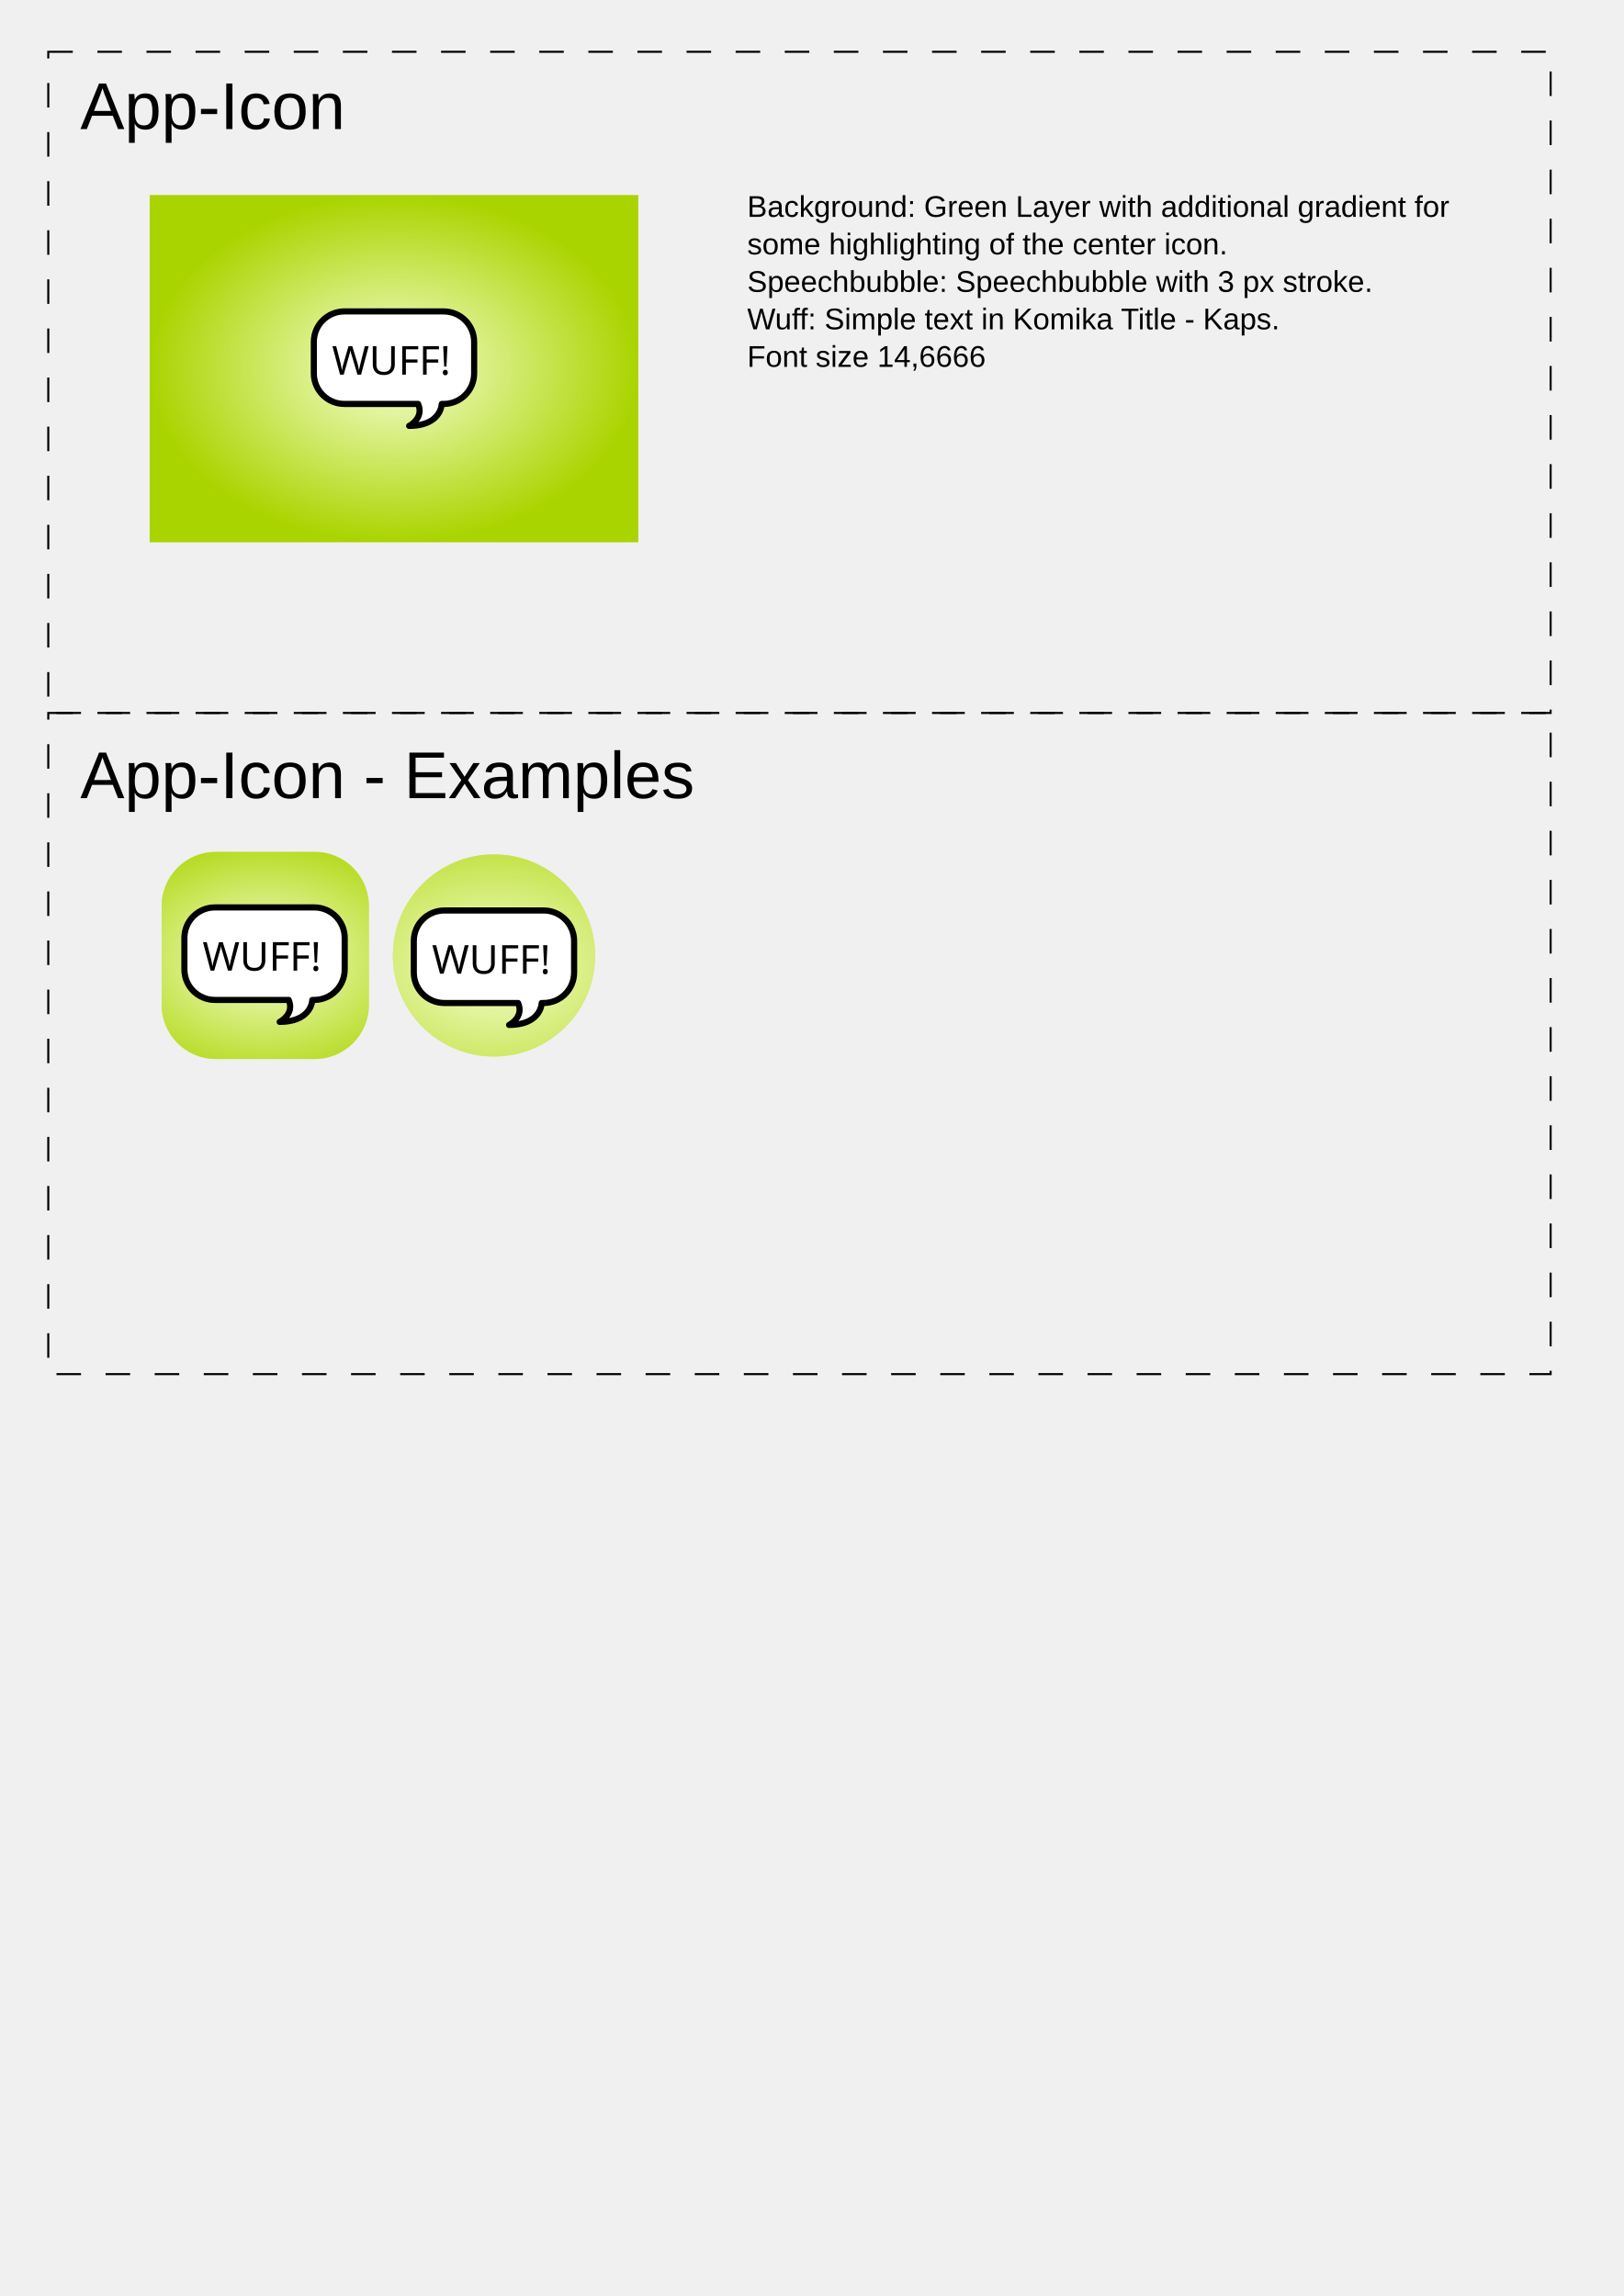
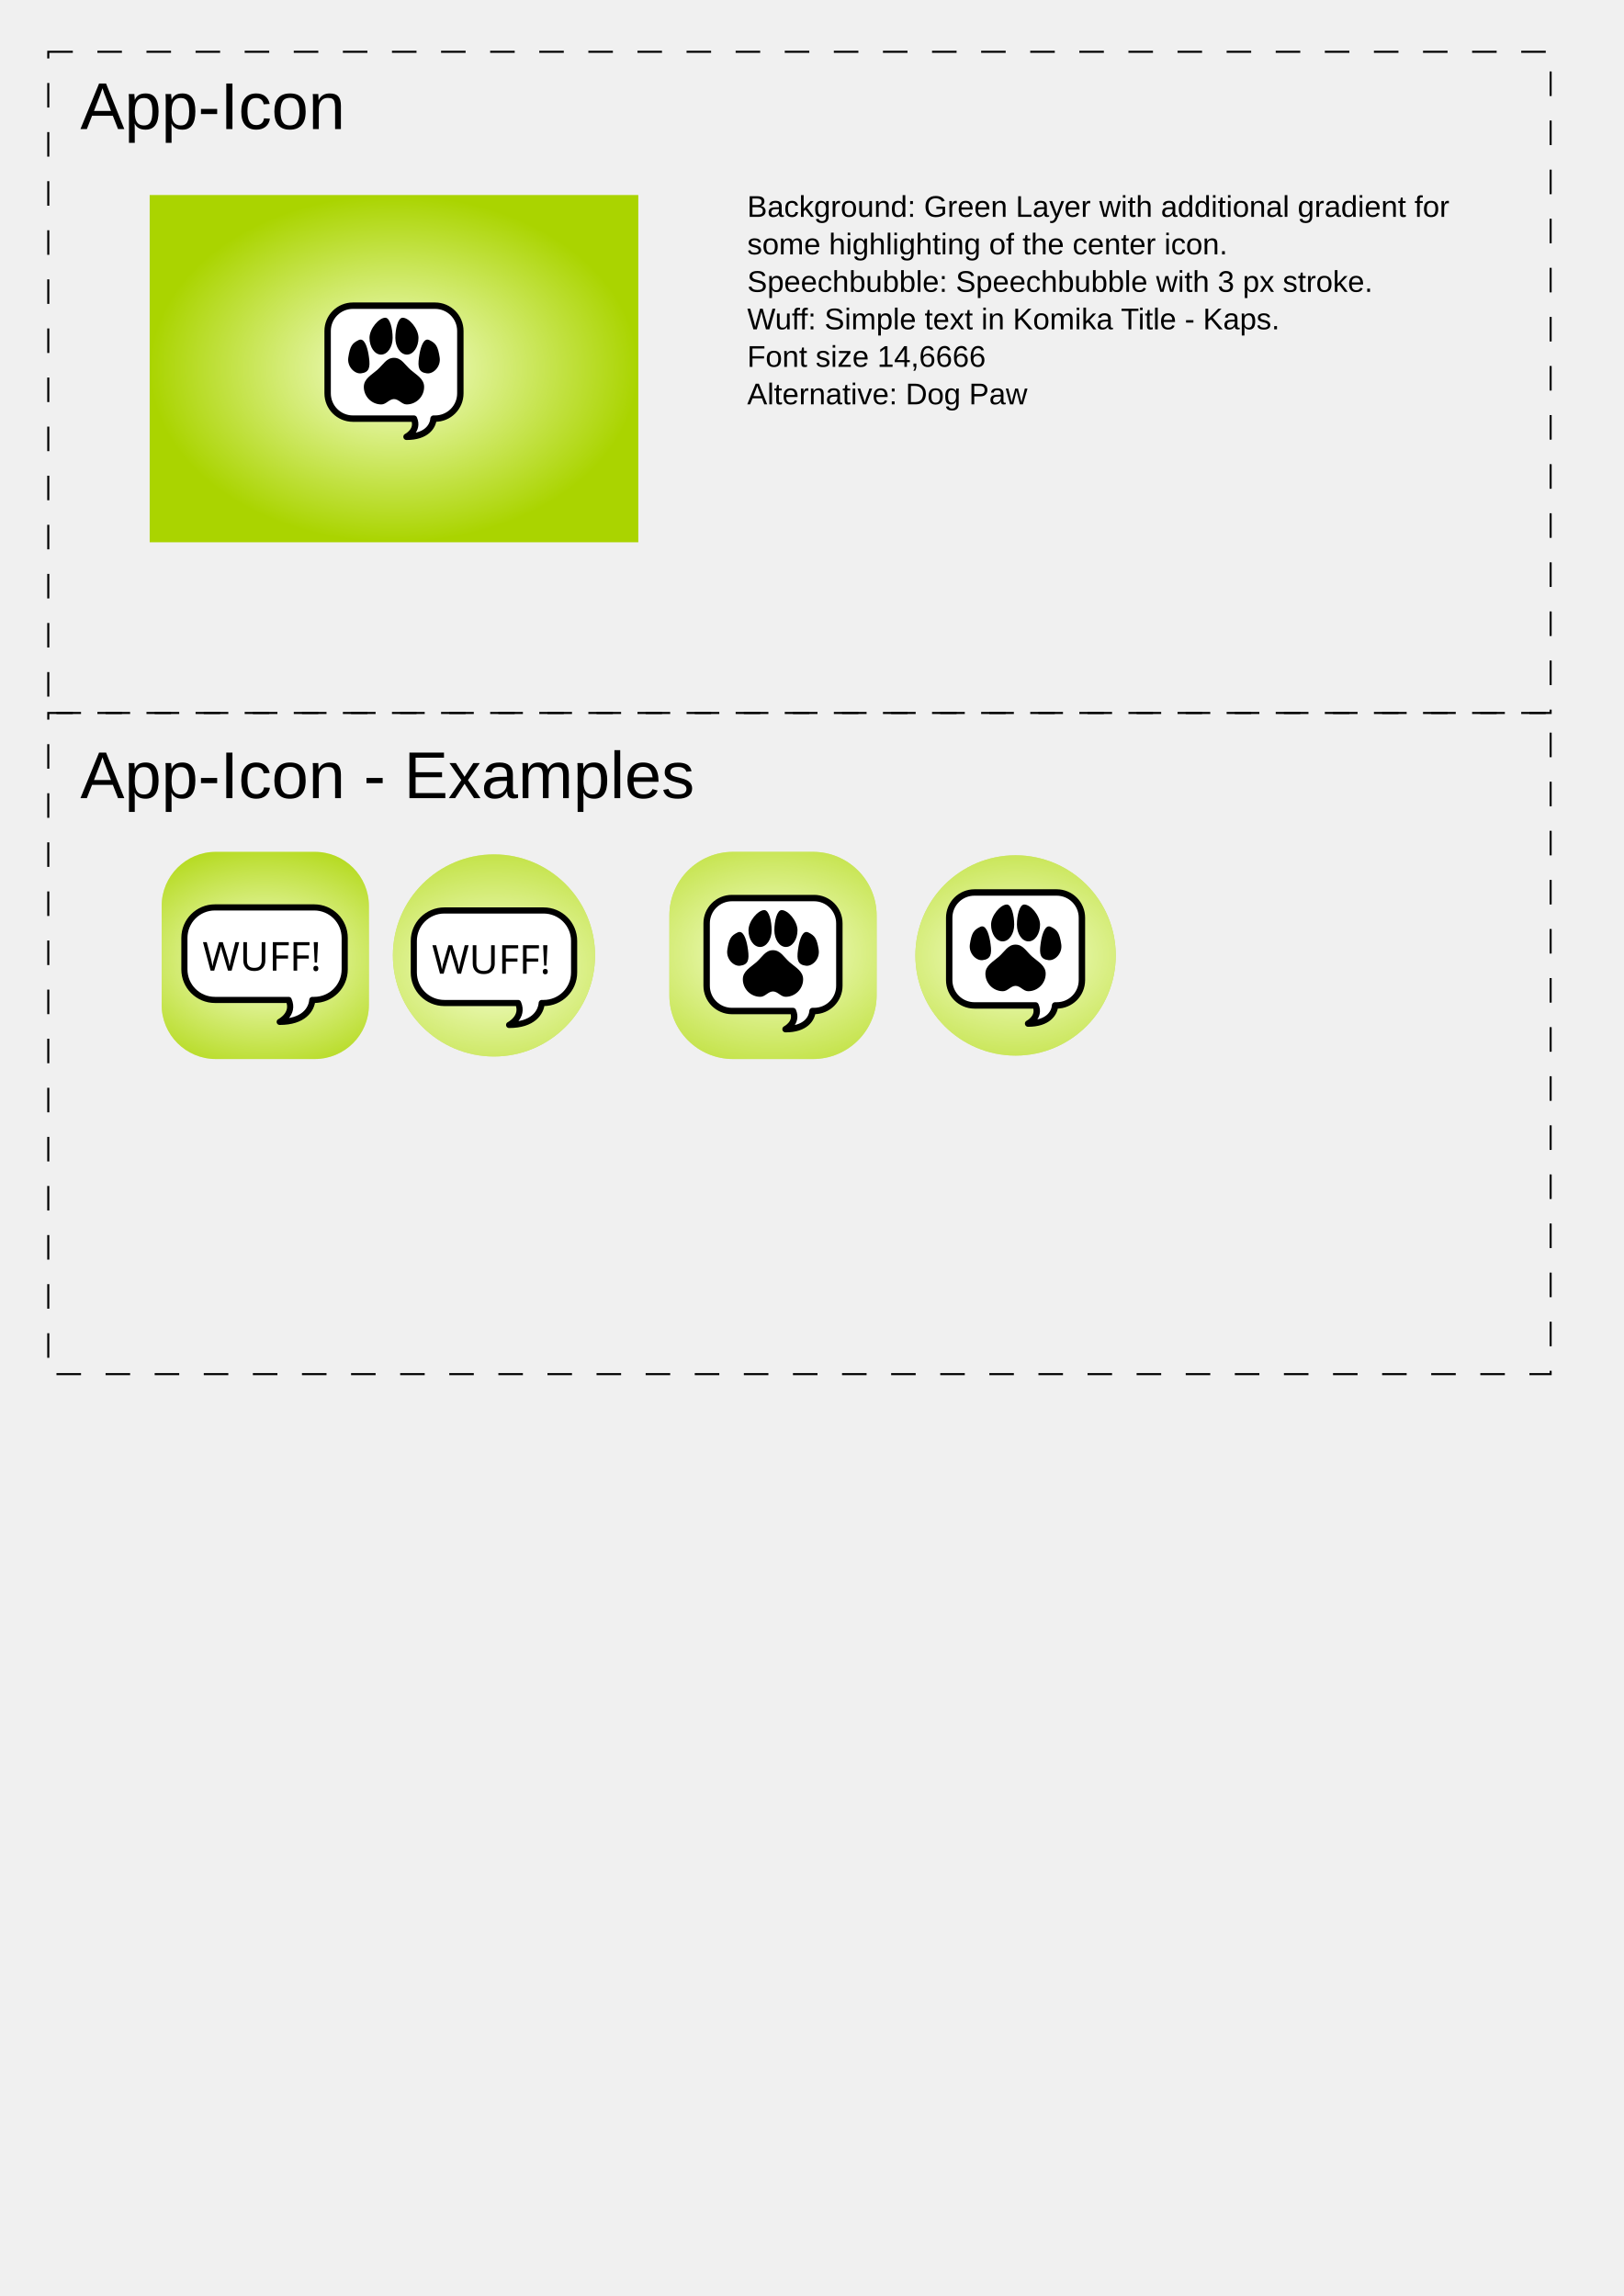
- <svg xmlns="http://www.w3.org/2000/svg" xmlns:xlink="http://www.w3.org/1999/xlink" id="svg8" version="1.1" viewBox="0 0 210 297" height="297mm" width="210mm">
+ <svg xmlns="http://www.w3.org/2000/svg" xmlns:xlink="http://www.w3.org/1999/xlink" width="210mm" height="297mm" viewBox="0 0 210 297" version="1.1" id="svg8">
  <defs id="defs2">
    <linearGradient id="linearGradient1041">
-       <stop id="stop1037" offset="0" style="stop-color:#f6ffd5;stop-opacity:1;" />
-       <stop id="stop1039" offset="1" style="stop-color:#f6ffd5;stop-opacity:0;" />
+       <stop style="stop-color:#f6ffd5;stop-opacity:1;" offset="0" id="stop1037" />
+       <stop style="stop-color:#f6ffd5;stop-opacity:0;" offset="1" id="stop1039" />
    </linearGradient>
    <linearGradient id="linearGradient961">
-       <stop id="stop957" offset="0" style="stop-color:#ffb380;stop-opacity:1" />
-       <stop id="stop959" offset="1" style="stop-color:#ffb380;stop-opacity:0;" />
+       <stop style="stop-color:#ffb380;stop-opacity:1" offset="0" id="stop957" />
+       <stop style="stop-color:#ffb380;stop-opacity:0;" offset="1" id="stop959" />
    </linearGradient>
-     <radialGradient gradientUnits="userSpaceOnUse" gradientTransform="matrix(0.796325,-0.00555726,0.00263226,0.5293208,2.889618,20.38694)" r="42.429" fy="34.926" fx="47.501" cy="34.926" cx="47.501" id="radialGradient967" xlink:href="#linearGradient961" />
-     <radialGradient gradientUnits="userSpaceOnUse" gradientTransform="matrix(1,0,0,0.7107751,5.4211426e-7,11.55044)" r="31.598" fy="39.936" fx="40.533" cy="39.936" cx="40.533" id="radialGradient1043" xlink:href="#linearGradient1041" />
-     <radialGradient xlink:href="#linearGradient1041" id="radialGradient1043-1" cx="40.533" cy="39.936" fx="40.533" fy="39.936" r="31.598" gradientTransform="matrix(1,0,0,0.7107751,5.4211426e-7,11.55044)" gradientUnits="userSpaceOnUse" />
-     <clipPath id="clipPath1099" clipPathUnits="userSpaceOnUse">
-       <rect ry="8.882" y="22.265" x="23.618" height="34.018" width="34.018" id="rect1101" style="opacity:1;fill:none;fill-opacity:0.817;stroke:#000000;stroke-width:0.794;stroke-linecap:round;stroke-linejoin:round;stroke-miterlimit:4;stroke-dasharray:none;paint-order:fill markers stroke;stop-color:#000000" />
+     <radialGradient xlink:href="#linearGradient961" id="radialGradient967" cx="47.501" cy="34.926" fx="47.501" fy="34.926" r="42.429" gradientTransform="matrix(0.796325,-0.00555726,0.00263226,0.5293208,2.889618,20.38694)" gradientUnits="userSpaceOnUse" />
+     <radialGradient xlink:href="#linearGradient1041" id="radialGradient1043" cx="40.533" cy="39.936" fx="40.533" fy="39.936" r="31.598" gradientTransform="matrix(1,0,0,0.7107751,5.4211426e-7,11.55044)" gradientUnits="userSpaceOnUse" />
+     <radialGradient gradientUnits="userSpaceOnUse" gradientTransform="matrix(1,0,0,0.7107751,5.4211426e-7,11.55044)" r="31.598" fy="39.936" fx="40.533" cy="39.936" cx="40.533" id="radialGradient1043-1" xlink:href="#linearGradient1041" />
+     <clipPath clipPathUnits="userSpaceOnUse" id="clipPath1099">
+       <rect style="opacity:1;fill:none;fill-opacity:0.817;stroke:#000000;stroke-width:0.794;stroke-linecap:round;stroke-linejoin:round;stroke-miterlimit:4;stroke-dasharray:none;paint-order:fill markers stroke;stop-color:#000000" id="rect1101" width="34.018" height="34.018" x="23.618" y="22.265" ry="8.882" />
    </clipPath>
-     <radialGradient xlink:href="#linearGradient1041" id="radialGradient1043-2" cx="40.533" cy="39.936" fx="40.533" fy="39.936" r="31.598" gradientTransform="matrix(1,0,0,0.7107751,5.4211426e-7,11.55044)" gradientUnits="userSpaceOnUse" />
-     <clipPath id="clipPath1169" clipPathUnits="userSpaceOnUse">
-       <circle r="13.072" cy="38.348" cx="40.533" id="circle1171" style="opacity:1;fill:none;fill-opacity:0.817;stroke:#000000;stroke-width:0.658;stroke-linecap:round;stroke-linejoin:round;stroke-miterlimit:4;stroke-dasharray:none;paint-order:fill markers stroke;stop-color:#000000" />
+     <radialGradient gradientUnits="userSpaceOnUse" gradientTransform="matrix(1,0,0,0.7107751,5.4211426e-7,11.55044)" r="31.598" fy="39.936" fx="40.533" cy="39.936" cx="40.533" id="radialGradient1043-2" xlink:href="#linearGradient1041" />
+     <clipPath clipPathUnits="userSpaceOnUse" id="clipPath1169">
+       <circle style="opacity:1;fill:none;fill-opacity:0.817;stroke:#000000;stroke-width:0.658;stroke-linecap:round;stroke-linejoin:round;stroke-miterlimit:4;stroke-dasharray:none;paint-order:fill markers stroke;stop-color:#000000" id="circle1171" cx="40.533" cy="38.348" r="13.072" />
+     </clipPath>
+     <radialGradient gradientUnits="userSpaceOnUse" gradientTransform="matrix(1,0,0,0.7107751,5.4211426e-7,11.55044)" r="31.598" fy="39.936" fx="40.533" cy="39.936" cx="40.533" id="radialGradient1043-7" xlink:href="#linearGradient1041" />
+     <clipPath id="clipPath1020" clipPathUnits="userSpaceOnUse">
+       <rect ry="8.229" y="26.87" x="27.132" height="26.802" width="26.802" id="rect1022" style="fill:none;fill-opacity:1;stroke:#000000;stroke-width:0.99;stroke-miterlimit:4;stroke-dasharray:none;stroke-dashoffset:0;paint-order:fill markers stroke;stop-color:#000000" />
+     </clipPath>
+     <radialGradient gradientUnits="userSpaceOnUse" gradientTransform="matrix(1,0,0,0.7107751,5.4211426e-7,11.55044)" r="31.598" fy="39.936" fx="40.533" cy="39.936" cx="40.533" id="radialGradient1043-9" xlink:href="#linearGradient1041" />
+     <clipPath id="clipPath1068" clipPathUnits="userSpaceOnUse">
+       <circle r="12.956" cy="39.936" cx="40.533" id="circle1070" style="fill:none;fill-opacity:1;stroke:#000000;stroke-width:0.89;stroke-miterlimit:4;stroke-dasharray:none;stroke-dashoffset:0;paint-order:fill markers stroke;stop-color:#000000" />
    </clipPath>
  </defs>
  <g id="layer3">
-     <g transform="translate(10.42351,7.750816)" id="g1051">
+     <g id="g1051" transform="translate(10.42351,7.750816)">
      <g id="g1046">
-         <rect y="17.477" x="8.935" height="44.918" width="63.196" id="rect907" style="fill:#aad400;stroke:none;stroke-width:0.643;stroke-linecap:round;stroke-linejoin:round;stroke-miterlimit:4;stroke-dasharray:none;paint-order:fill markers stroke;stop-color:#000000" />
+         <rect style="fill:#aad400;stroke:none;stroke-width:0.643;stroke-linecap:round;stroke-linejoin:round;stroke-miterlimit:4;stroke-dasharray:none;paint-order:fill markers stroke;stop-color:#000000" id="rect907" width="63.196" height="44.918" x="8.935" y="17.477" />
      </g>
-       <rect y="17.477" x="8.935" height="44.918" width="63.196" id="rect997" style="fill:url(#radialGradient1043);fill-opacity:1;stroke:none;stroke-width:0.643;stroke-linecap:round;stroke-linejoin:round;stroke-miterlimit:4;stroke-dasharray:none;paint-order:fill markers stroke;stop-color:#000000" />
+       <rect style="fill:url(#radialGradient1043);fill-opacity:1;stroke:none;stroke-width:0.643;stroke-linecap:round;stroke-linejoin:round;stroke-miterlimit:4;stroke-dasharray:none;paint-order:fill markers stroke;stop-color:#000000" id="rect997" width="63.196" height="44.918" x="8.935" y="17.477" />
    </g>
  </g>
-   <g style="display:inline" id="layer1">
-     <path d="m 44.542,40.283 c -2.19,0 -3.953,1.763 -3.953,3.953 v 4.063 c 0,2.19 1.763,3.953 3.953,3.953 h 9.536 c 0.803,1.844 -1.163,2.839 -1.163,2.839 3.081,0 4.119,-1.591 4.218,-2.839 h 0.237 c 2.19,0 3.953,-1.763 3.953,-3.953 v -4.063 c 0,-2.19 -1.763,-3.953 -3.953,-3.953 z" style="fill:#ffffff;stroke:#000000;stroke-width:0.794;stroke-linecap:round;stroke-linejoin:round;stroke-miterlimit:4;stroke-dasharray:none;paint-order:fill markers stroke;stop-color:#000000" id="rect835" />
+   <g id="layer1" style="display:none">
+     <path id="rect835" style="fill:#ffffff;stroke:#000000;stroke-width:0.794;stroke-linecap:round;stroke-linejoin:round;stroke-miterlimit:4;stroke-dasharray:none;paint-order:fill markers stroke;stop-color:#000000" d="m 44.542,40.283 c -2.19,0 -3.953,1.763 -3.953,3.953 v 4.063 c 0,2.19 1.763,3.953 3.953,3.953 h 9.536 c 0.803,1.844 -1.163,2.839 -1.163,2.839 3.081,0 4.119,-1.591 4.218,-2.839 h 0.237 c 2.19,0 3.953,-1.763 3.953,-3.953 v -4.063 c 0,-2.19 -1.763,-3.953 -3.953,-3.953 z" />
  </g>
-   <g style="display:inline" id="layer2">
-     <text xml:space="preserve" style="font-size:5.174px;line-height:1.25;font-family:'League Gothic';-inkscape-font-specification:'League Gothic, Normal';stroke-width:0.265" x="42.933" y="48.463" id="text847">
-       <tspan id="tspan845" x="42.933" y="48.463" style="font-style:normal;font-variant:normal;font-weight:normal;font-stretch:normal;font-size:5.174px;font-family:'Komika Title - Axis';-inkscape-font-specification:'Komika Title - Axis, Normal';font-variant-ligatures:normal;font-variant-caps:normal;font-variant-numeric:normal;font-variant-east-asian:normal;stroke-width:0.265">WUFF!</tspan>
+   <g id="layer2" style="display:none">
+     <text id="text847" y="48.463" x="42.933" style="font-size:5.174px;line-height:1.25;font-family:'League Gothic';-inkscape-font-specification:'League Gothic, Normal';stroke-width:0.265" xml:space="preserve">
+       <tspan style="font-style:normal;font-variant:normal;font-weight:normal;font-stretch:normal;font-size:5.174px;font-family:'Komika Title - Axis';-inkscape-font-specification:'Komika Title - Axis, Normal';font-variant-ligatures:normal;font-variant-caps:normal;font-variant-numeric:normal;font-variant-east-asian:normal;stroke-width:0.265" y="48.463" x="42.933" id="tspan845">WUFF!</tspan>
    </text>
  </g>
+   <g id="layer5">
+     <g transform="matrix(0.8278307,0,0,0.8278307,8.773074,10.89627)" style="stroke-width:1;stroke-miterlimit:4;stroke-dasharray:none" id="g974">
+       <path id="rect835-1" style="display:inline;fill:#ffffff;stroke:#000000;stroke-width:1;stroke-linecap:round;stroke-linejoin:round;stroke-miterlimit:4;stroke-dasharray:none;paint-order:fill markers stroke;stop-color:#000000" d="m 44.542,34.603 c -2.19,0 -3.953,1.763 -3.953,3.953 v 9.743 c 0,2.19 1.763,3.953 3.953,3.953 h 9.536 c 0.803,1.844 -1.163,2.839 -1.163,2.839 3.081,0 4.119,-1.591 4.218,-2.839 h 0.237 c 2.19,0 3.953,-1.763 3.953,-3.953 v -9.743 c 0,-2.19 -1.763,-3.953 -3.953,-3.953 z" />
+       <path id="circle905" style="fill:#000000;fill-opacity:1;stroke:none;stroke-width:1;stroke-miterlimit:4;stroke-dasharray:none;stroke-dashoffset:0;paint-order:fill markers stroke;stop-color:#000000" d="m 49.598,36.485 c -0.998,0 -2.469,1.712 -2.469,3.153 0,1.441 0.809,2.609 1.807,2.609 0.998,0 1.807,-1.168 1.807,-2.609 0,-1.441 -0.407,-3.153 -1.145,-3.153 z m 2.716,0 c -0.738,0 -1.145,1.712 -1.145,3.153 0,1.441 0.809,2.609 1.807,2.609 0.998,0 1.807,-1.168 1.807,-2.609 0,-1.441 -1.471,-3.153 -2.469,-3.153 z m -6.551,3.416 c -0.1,-0.006 -0.207,0.016 -0.319,0.07 -1.037,0.497 -1.354,0.967 -1.625,2.726 -0.219,1.424 0.988,2.594 1.98,2.48 1.263,-0.145 1.478,-0.893 1.25,-2.499 -0.174,-1.335 -0.583,-2.737 -1.285,-2.778 z m 10.385,0 c -0.702,0.041 -1.111,1.443 -1.285,2.778 -0.228,1.607 -0.013,2.354 1.25,2.499 0.991,0.114 2.199,-1.056 1.98,-2.48 -0.271,-1.759 -0.588,-2.229 -1.625,-2.726 -0.112,-0.054 -0.219,-0.076 -0.319,-0.07 z m -5.201,2.849 c -1.178,0.003 -1.673,1.07 -2.593,1.878 -0.92,0.808 -2.11,1.395 -2.11,2.665 -2.07e-4,1.513 1.226,2.74 2.739,2.74 0.743,-9.5e-5 1.227,-0.837 1.971,-0.837 0.743,9.3e-5 1.228,0.837 1.971,0.837 1.513,-8.2e-5 2.74,-1.227 2.739,-2.74 -1.5e-4,-1.271 -1.19,-1.857 -2.11,-2.666 -0.921,-0.809 -1.42,-1.877 -2.6,-1.877 -0.003,-2e-6 -0.005,-2e-6 -0.008,0 z" />
+     </g>
+   </g>
  <g id="layer4">
-     <g transform="translate(11.49259,13.09621)" id="g1228">
-       <g id="g1110" transform="translate(-109.947,67.8404)">
-         <g clip-path="url(#clipPath1099)" transform="matrix(0.787868,0,0,0.787868,100.7554,11.71157)" id="g1051-4">
+     <g id="g1228" transform="translate(11.49259,13.09621)">
+       <g transform="translate(-109.947,67.8404)" id="g1110">
+         <g id="g1051-4" transform="matrix(0.787868,0,0,0.787868,100.7554,11.71157)" clip-path="url(#clipPath1099)">
          <g id="g1046-3">
-             <rect style="fill:#aad400;stroke:none;stroke-width:0.643;stroke-linecap:round;stroke-linejoin:round;stroke-miterlimit:4;stroke-dasharray:none;paint-order:fill markers stroke;stop-color:#000000" id="rect907-9" width="63.196" height="44.918" x="8.935" y="17.477" />
+             <rect y="17.477" x="8.935" height="44.918" width="63.196" id="rect907-9" style="fill:#aad400;stroke:none;stroke-width:0.643;stroke-linecap:round;stroke-linejoin:round;stroke-miterlimit:4;stroke-dasharray:none;paint-order:fill markers stroke;stop-color:#000000" />
          </g>
-           <rect style="fill:url(#radialGradient1043-1);fill-opacity:1;stroke:none;stroke-width:0.643;stroke-linecap:round;stroke-linejoin:round;stroke-miterlimit:4;stroke-dasharray:none;paint-order:fill markers stroke;stop-color:#000000" id="rect997-9" width="63.196" height="44.918" x="8.935" y="17.477" />
+           <rect y="17.477" x="8.935" height="44.918" width="63.196" id="rect997-9" style="fill:url(#radialGradient1043-1);fill-opacity:1;stroke:none;stroke-width:0.643;stroke-linecap:round;stroke-linejoin:round;stroke-miterlimit:4;stroke-dasharray:none;paint-order:fill markers stroke;stop-color:#000000" />
        </g>
-         <path id="rect835-0" style="fill:#ffffff;stroke:#000000;stroke-width:0.794;stroke-linecap:round;stroke-linejoin:round;stroke-miterlimit:4;stroke-dasharray:none;paint-order:fill markers stroke;stop-color:#000000" d="m 126.256,36.441 c -2.19,0 -3.953,1.763 -3.953,3.953 v 4.063 c 0,2.19 1.763,3.953 3.953,3.953 h 9.536 c 0.803,1.844 -1.163,2.839 -1.163,2.839 3.081,0 4.119,-1.591 4.218,-2.839 h 0.237 c 2.19,0 3.953,-1.763 3.953,-3.953 v -4.063 c 0,-2.19 -1.763,-3.953 -3.953,-3.953 z" />
-         <text id="text847-1" y="44.621" x="124.646" style="font-size:5.174px;line-height:1.25;font-family:'League Gothic';-inkscape-font-specification:'League Gothic, Normal';stroke-width:0.265" xml:space="preserve">
-           <tspan style="font-style:normal;font-variant:normal;font-weight:normal;font-stretch:normal;font-size:5.174px;font-family:'Komika Title - Axis';-inkscape-font-specification:'Komika Title - Axis, Normal';font-variant-ligatures:normal;font-variant-caps:normal;font-variant-numeric:normal;font-variant-east-asian:normal;stroke-width:0.265" y="44.621" x="124.646" id="tspan845-2">WUFF!</tspan>
+         <path d="m 126.256,36.441 c -2.19,0 -3.953,1.763 -3.953,3.953 v 4.063 c 0,2.19 1.763,3.953 3.953,3.953 h 9.536 c 0.803,1.844 -1.163,2.839 -1.163,2.839 3.081,0 4.119,-1.591 4.218,-2.839 h 0.237 c 2.19,0 3.953,-1.763 3.953,-3.953 v -4.063 c 0,-2.19 -1.763,-3.953 -3.953,-3.953 z" style="fill:#ffffff;stroke:#000000;stroke-width:0.794;stroke-linecap:round;stroke-linejoin:round;stroke-miterlimit:4;stroke-dasharray:none;paint-order:fill markers stroke;stop-color:#000000" id="rect835-0" />
+         <text xml:space="preserve" style="font-size:5.174px;line-height:1.25;font-family:'League Gothic';-inkscape-font-specification:'League Gothic, Normal';stroke-width:0.265" x="124.646" y="44.621" id="text847-1">
+           <tspan id="tspan845-2" x="124.646" y="44.621" style="font-style:normal;font-variant:normal;font-weight:normal;font-stretch:normal;font-size:5.174px;font-family:'Komika Title - Axis';-inkscape-font-specification:'Komika Title - Axis, Normal';font-variant-ligatures:normal;font-variant-caps:normal;font-variant-numeric:normal;font-variant-east-asian:normal;stroke-width:0.265">WUFF!</tspan>
        </text>
      </g>
-       <g id="g1180" transform="translate(-103.5214,70.31614)">
-         <g clip-path="url(#clipPath1169)" transform="translate(115.3826,1.830513)" id="g1051-7">
+       <g transform="translate(-103.5214,70.31614)" id="g1180">
+         <g id="g1051-7" transform="translate(115.3826,1.830513)" clip-path="url(#clipPath1169)">
          <g id="g1046-5">
-             <rect style="fill:#aad400;stroke:none;stroke-width:0.643;stroke-linecap:round;stroke-linejoin:round;stroke-miterlimit:4;stroke-dasharray:none;paint-order:fill markers stroke;stop-color:#000000" id="rect907-0" width="63.196" height="44.918" x="8.935" y="17.477" />
+             <rect y="17.477" x="8.935" height="44.918" width="63.196" id="rect907-0" style="fill:#aad400;stroke:none;stroke-width:0.643;stroke-linecap:round;stroke-linejoin:round;stroke-miterlimit:4;stroke-dasharray:none;paint-order:fill markers stroke;stop-color:#000000" />
          </g>
-           <rect style="fill:url(#radialGradient1043-2);fill-opacity:1;stroke:none;stroke-width:0.643;stroke-linecap:round;stroke-linejoin:round;stroke-miterlimit:4;stroke-dasharray:none;paint-order:fill markers stroke;stop-color:#000000" id="rect997-2" width="63.196" height="44.918" x="8.935" y="17.477" />
+           <rect y="17.477" x="8.935" height="44.918" width="63.196" id="rect997-2" style="fill:url(#radialGradient1043-2);fill-opacity:1;stroke:none;stroke-width:0.643;stroke-linecap:round;stroke-linejoin:round;stroke-miterlimit:4;stroke-dasharray:none;paint-order:fill markers stroke;stop-color:#000000" />
        </g>
-         <path id="rect835-4" style="fill:#ffffff;stroke:#000000;stroke-width:0.794;stroke-linecap:round;stroke-linejoin:round;stroke-miterlimit:4;stroke-dasharray:none;paint-order:fill markers stroke;stop-color:#000000" d="m 149.501,34.362 c -2.19,0 -3.953,1.763 -3.953,3.953 v 4.063 c 0,2.19 1.763,3.953 3.953,3.953 h 9.536 c 0.803,1.844 -1.163,2.839 -1.163,2.839 3.081,0 4.119,-1.591 4.218,-2.839 h 0.237 c 2.19,0 3.953,-1.763 3.953,-3.953 V 38.315 c 0,-2.19 -1.763,-3.953 -3.953,-3.953 z" />
-         <text id="text847-0" y="42.542" x="147.892" style="font-size:5.174px;line-height:1.25;font-family:'League Gothic';-inkscape-font-specification:'League Gothic, Normal';stroke-width:0.265" xml:space="preserve">
-           <tspan style="font-style:normal;font-variant:normal;font-weight:normal;font-stretch:normal;font-size:5.174px;font-family:'Komika Title - Axis';-inkscape-font-specification:'Komika Title - Axis, Normal';font-variant-ligatures:normal;font-variant-caps:normal;font-variant-numeric:normal;font-variant-east-asian:normal;stroke-width:0.265" y="42.542" x="147.892" id="tspan845-0">WUFF!</tspan>
+         <path d="m 149.501,34.362 c -2.19,0 -3.953,1.763 -3.953,3.953 v 4.063 c 0,2.19 1.763,3.953 3.953,3.953 h 9.536 c 0.803,1.844 -1.163,2.839 -1.163,2.839 3.081,0 4.119,-1.591 4.218,-2.839 h 0.237 c 2.19,0 3.953,-1.763 3.953,-3.953 V 38.315 c 0,-2.19 -1.763,-3.953 -3.953,-3.953 z" style="fill:#ffffff;stroke:#000000;stroke-width:0.794;stroke-linecap:round;stroke-linejoin:round;stroke-miterlimit:4;stroke-dasharray:none;paint-order:fill markers stroke;stop-color:#000000" id="rect835-4" />
+         <text xml:space="preserve" style="font-size:5.174px;line-height:1.25;font-family:'League Gothic';-inkscape-font-specification:'League Gothic, Normal';stroke-width:0.265" x="147.892" y="42.542" id="text847-0">
+           <tspan id="tspan845-0" x="147.892" y="42.542" style="font-style:normal;font-variant:normal;font-weight:normal;font-stretch:normal;font-size:5.174px;font-family:'Komika Title - Axis';-inkscape-font-specification:'Komika Title - Axis, Normal';font-variant-ligatures:normal;font-variant-caps:normal;font-variant-numeric:normal;font-variant-east-asian:normal;stroke-width:0.265">WUFF!</tspan>
        </text>
      </g>
    </g>
-     <rect y="92.225" x="6.244" height="85.526" width="194.305" id="rect1230" style="opacity:1;fill:none;fill-opacity:0.817;stroke:#000000;stroke-width:0.265;stroke-linecap:butt;stroke-linejoin:miter;stroke-miterlimit:4;stroke-dasharray:3.175,3.175;stroke-dashoffset:0;paint-order:fill markers stroke;stop-color:#000000" />
-     <text id="text1234" y="16.695" x="10.39" style="font-size:8.559px;line-height:1.25;font-family:'League Gothic';-inkscape-font-specification:'League Gothic, Normal';stroke-width:0.438;" xml:space="preserve">
-       <tspan style="font-style:normal;font-variant:normal;font-weight:normal;font-stretch:normal;font-size:8.559px;font-family:Arial;-inkscape-font-specification:'Arial, Normal';font-variant-ligatures:normal;font-variant-caps:normal;font-variant-numeric:normal;font-variant-east-asian:normal;stroke-width:0.438" y="16.695" x="10.39" id="tspan1232">App-Icon</tspan>
+     <rect style="opacity:1;fill:none;fill-opacity:0.817;stroke:#000000;stroke-width:0.265;stroke-linecap:butt;stroke-linejoin:miter;stroke-miterlimit:4;stroke-dasharray:3.175,3.175;stroke-dashoffset:0;paint-order:fill markers stroke;stop-color:#000000" id="rect1230" width="194.305" height="85.526" x="6.244" y="92.225" />
+     <text xml:space="preserve" style="font-size:8.559px;line-height:1.25;font-family:'League Gothic';-inkscape-font-specification:'League Gothic, Normal';stroke-width:0.438;" x="10.39" y="16.695" id="text1234">
+       <tspan id="tspan1232" x="10.39" y="16.695" style="font-style:normal;font-variant:normal;font-weight:normal;font-stretch:normal;font-size:8.559px;font-family:Arial;-inkscape-font-specification:'Arial, Normal';font-variant-ligatures:normal;font-variant-caps:normal;font-variant-numeric:normal;font-variant-east-asian:normal;stroke-width:0.438">App-Icon</tspan>
    </text>
-     <rect style="opacity:1;fill:none;fill-opacity:0.817;stroke:#000000;stroke-width:0.265;stroke-linecap:butt;stroke-linejoin:miter;stroke-miterlimit:4;stroke-dasharray:3.175, 3.175;stroke-dashoffset:0;paint-order:fill markers stroke;stop-color:#000000" id="rect1236" width="194.305" height="85.526" x="6.244" y="6.699" />
-     <text id="text1240" y="22.718" x="102.632" style="font-size:4.939px;line-height:1.25;font-family:Arial;-inkscape-font-specification:'Arial, Normal';stroke-width:0.265" xml:space="preserve">
-       <tspan style="stroke-width:0.265" y="22.718" x="102.632" id="tspan1238" />
+     <rect y="6.699" x="6.244" height="85.526" width="194.305" id="rect1236" style="opacity:1;fill:none;fill-opacity:0.817;stroke:#000000;stroke-width:0.265;stroke-linecap:butt;stroke-linejoin:miter;stroke-miterlimit:4;stroke-dasharray:3.175, 3.175;stroke-dashoffset:0;paint-order:fill markers stroke;stop-color:#000000" />
+     <text xml:space="preserve" style="font-size:4.939px;line-height:1.25;font-family:Arial;-inkscape-font-specification:'Arial, Normal';stroke-width:0.265" x="102.632" y="22.718" id="text1240">
+       <tspan id="tspan1238" x="102.632" y="22.718" style="stroke-width:0.265" />
    </text>
-     <text id="text1244" y="28.053" x="96.646" style="font-size:3.881px;line-height:1.25;font-family:Arial;-inkscape-font-specification:'Arial, Normal';stroke-width:0.265" xml:space="preserve">
-       <tspan style="stroke-width:0.265" y="28.053" x="96.646" id="tspan1242">Background: Green Layer with additional gradient for</tspan>
-       <tspan id="tspan1246" style="stroke-width:0.265" y="32.904" x="96.646">some highlighting of the center icon.</tspan>
-       <tspan id="tspan1248" style="stroke-width:0.265" y="37.754" x="96.646">Speechbubble: Speechbubble with 3 px stroke.</tspan>
-       <tspan id="tspan1250" style="stroke-width:0.265" y="42.605" x="96.646">Wuff: Simple text in Komika Title - Kaps. </tspan>
-       <tspan id="tspan1252" style="stroke-width:0.265" y="47.456" x="96.646">Font size 14,6666</tspan>
+     <text xml:space="preserve" style="font-size:3.881px;line-height:1.25;font-family:Arial;-inkscape-font-specification:'Arial, Normal';stroke-width:0.265" x="96.646" y="28.053" id="text1244">
+       <tspan id="tspan1242" x="96.646" y="28.053" style="stroke-width:0.265">Background: Green Layer with additional gradient for</tspan>
+       <tspan x="96.646" y="32.904" style="stroke-width:0.265" id="tspan1246">some highlighting of the center icon.</tspan>
+       <tspan x="96.646" y="37.754" style="stroke-width:0.265" id="tspan1248">Speechbubble: Speechbubble with 3 px stroke.</tspan>
+       <tspan x="96.646" y="42.605" style="stroke-width:0.265" id="tspan1250">Wuff: Simple text in Komika Title - Kaps. </tspan>
+       <tspan x="96.646" y="47.456" style="stroke-width:0.265" id="tspan1252">Font size 14,6666</tspan>
+       <tspan id="tspan1116" x="96.646" y="52.306" style="stroke-width:0.265">Alternative: Dog Paw</tspan>
    </text>
-     <text xml:space="preserve" style="font-size:8.559px;line-height:1.25;font-family:'League Gothic';-inkscape-font-specification:'League Gothic, Normal';stroke-width:0.438" x="10.39" y="103.241" id="text1234-7">
-       <tspan id="tspan1232-0" x="10.39" y="103.241" style="font-style:normal;font-variant:normal;font-weight:normal;font-stretch:normal;font-size:8.559px;font-family:Arial;-inkscape-font-specification:'Arial, Normal';font-variant-ligatures:normal;font-variant-caps:normal;font-variant-numeric:normal;font-variant-east-asian:normal;stroke-width:0.438">App-Icon - Examples</tspan>
+     <text id="text1234-7" y="103.241" x="10.39" style="font-size:8.559px;line-height:1.25;font-family:'League Gothic';-inkscape-font-specification:'League Gothic, Normal';stroke-width:0.438" xml:space="preserve">
+       <tspan style="font-style:normal;font-variant:normal;font-weight:normal;font-stretch:normal;font-size:8.559px;font-family:Arial;-inkscape-font-specification:'Arial, Normal';font-variant-ligatures:normal;font-variant-caps:normal;font-variant-numeric:normal;font-variant-east-asian:normal;stroke-width:0.438" y="103.241" x="10.39" id="tspan1232-0">App-Icon - Examples</tspan>
    </text>
+     <g transform="translate(-1.511905,-6.432588)" id="g1114">
+       <g id="g1079" transform="translate(-18.33185)">
+         <g clip-path="url(#clipPath1068)" transform="translate(110.6579,90.08795)" id="g1051-5">
+           <g id="g1046-2">
+             <rect y="17.477" x="8.935" height="44.918" width="63.196" id="rect907-2" style="fill:#aad400;stroke:none;stroke-width:0.643;stroke-linecap:round;stroke-linejoin:round;stroke-miterlimit:4;stroke-dasharray:none;paint-order:fill markers stroke;stop-color:#000000" />
+           </g>
+           <rect y="17.477" x="8.935" height="44.918" width="63.196" id="rect997-7" style="fill:url(#radialGradient1043-9);fill-opacity:1;stroke:none;stroke-width:0.643;stroke-linecap:round;stroke-linejoin:round;stroke-miterlimit:4;stroke-dasharray:none;paint-order:fill markers stroke;stop-color:#000000" />
+         </g>
+         <g id="g974-0" style="stroke-width:1;stroke-miterlimit:4;stroke-dasharray:none" transform="matrix(0.8278307,0,0,0.8278307,109.0075,93.2334)">
+           <path d="m 44.542,34.603 c -2.19,0 -3.953,1.763 -3.953,3.953 v 9.743 c 0,2.19 1.763,3.953 3.953,3.953 h 9.536 c 0.803,1.844 -1.163,2.839 -1.163,2.839 3.081,0 4.119,-1.591 4.218,-2.839 h 0.237 c 2.19,0 3.953,-1.763 3.953,-3.953 v -9.743 c 0,-2.19 -1.763,-3.953 -3.953,-3.953 z" style="display:inline;fill:#ffffff;stroke:#000000;stroke-width:1;stroke-linecap:round;stroke-linejoin:round;stroke-miterlimit:4;stroke-dasharray:none;paint-order:fill markers stroke;stop-color:#000000" id="rect835-1-29" />
+           <path d="m 49.598,36.485 c -0.998,0 -2.469,1.712 -2.469,3.153 0,1.441 0.809,2.609 1.807,2.609 0.998,0 1.807,-1.168 1.807,-2.609 0,-1.441 -0.407,-3.153 -1.145,-3.153 z m 2.716,0 c -0.738,0 -1.145,1.712 -1.145,3.153 0,1.441 0.809,2.609 1.807,2.609 0.998,0 1.807,-1.168 1.807,-2.609 0,-1.441 -1.471,-3.153 -2.469,-3.153 z m -6.551,3.416 c -0.1,-0.006 -0.207,0.016 -0.319,0.07 -1.037,0.497 -1.354,0.967 -1.625,2.726 -0.219,1.424 0.988,2.594 1.98,2.48 1.263,-0.145 1.478,-0.893 1.25,-2.499 -0.174,-1.335 -0.583,-2.737 -1.285,-2.778 z m 10.385,0 c -0.702,0.041 -1.111,1.443 -1.285,2.778 -0.228,1.607 -0.013,2.354 1.25,2.499 0.991,0.114 2.199,-1.056 1.98,-2.48 -0.271,-1.759 -0.588,-2.229 -1.625,-2.726 -0.112,-0.054 -0.219,-0.076 -0.319,-0.07 z m -5.201,2.849 c -1.178,0.003 -1.673,1.07 -2.593,1.878 -0.92,0.808 -2.11,1.395 -2.11,2.665 -2.07e-4,1.513 1.226,2.74 2.739,2.74 0.743,-9.5e-5 1.227,-0.837 1.971,-0.837 0.743,9.3e-5 1.228,0.837 1.971,0.837 1.513,-8.2e-5 2.74,-1.227 2.739,-2.74 -1.5e-4,-1.271 -1.19,-1.857 -2.11,-2.666 -0.921,-0.809 -1.42,-1.877 -2.6,-1.877 -0.003,-2e-6 -0.005,-2e-6 -0.008,0 z" style="fill:#000000;fill-opacity:1;stroke:none;stroke-width:1;stroke-miterlimit:4;stroke-dasharray:none;stroke-dashoffset:0;paint-order:fill markers stroke;stop-color:#000000" id="circle905-1" />
+         </g>
+       </g>
+       <g id="g1088" transform="translate(0,6.46831)">
+         <g clip-path="url(#clipPath1020)" transform="translate(60.95405,83.28438)" id="g1051-3">
+           <g id="g1046-4">
+             <rect y="17.477" x="8.935" height="44.918" width="63.196" id="rect907-5" style="fill:#aad400;stroke:none;stroke-width:0.643;stroke-linecap:round;stroke-linejoin:round;stroke-miterlimit:4;stroke-dasharray:none;paint-order:fill markers stroke;stop-color:#000000" />
+           </g>
+           <rect y="17.477" x="8.935" height="44.918" width="63.196" id="rect997-6" style="fill:url(#radialGradient1043-7);fill-opacity:1;stroke:none;stroke-width:0.643;stroke-linecap:round;stroke-linejoin:round;stroke-miterlimit:4;stroke-dasharray:none;paint-order:fill markers stroke;stop-color:#000000" />
+         </g>
+         <g id="g974-9" style="stroke-width:1;stroke-miterlimit:4;stroke-dasharray:none" transform="matrix(0.8278307,0,0,0.8278307,59.30361,87.48817)">
+           <path d="m 44.542,34.603 c -2.19,0 -3.953,1.763 -3.953,3.953 v 9.743 c 0,2.19 1.763,3.953 3.953,3.953 h 9.536 c 0.803,1.844 -1.163,2.839 -1.163,2.839 3.081,0 4.119,-1.591 4.218,-2.839 h 0.237 c 2.19,0 3.953,-1.763 3.953,-3.953 v -9.743 c 0,-2.19 -1.763,-3.953 -3.953,-3.953 z" style="display:inline;fill:#ffffff;stroke:#000000;stroke-width:1;stroke-linecap:round;stroke-linejoin:round;stroke-miterlimit:4;stroke-dasharray:none;paint-order:fill markers stroke;stop-color:#000000" id="rect835-1-2" />
+           <path d="m 49.598,36.485 c -0.998,0 -2.469,1.712 -2.469,3.153 0,1.441 0.809,2.609 1.807,2.609 0.998,0 1.807,-1.168 1.807,-2.609 0,-1.441 -0.407,-3.153 -1.145,-3.153 z m 2.716,0 c -0.738,0 -1.145,1.712 -1.145,3.153 0,1.441 0.809,2.609 1.807,2.609 0.998,0 1.807,-1.168 1.807,-2.609 0,-1.441 -1.471,-3.153 -2.469,-3.153 z m -6.551,3.416 c -0.1,-0.006 -0.207,0.016 -0.319,0.07 -1.037,0.497 -1.354,0.967 -1.625,2.726 -0.219,1.424 0.988,2.594 1.98,2.48 1.263,-0.145 1.478,-0.893 1.25,-2.499 -0.174,-1.335 -0.583,-2.737 -1.285,-2.778 z m 10.385,0 c -0.702,0.041 -1.111,1.443 -1.285,2.778 -0.228,1.607 -0.013,2.354 1.25,2.499 0.991,0.114 2.199,-1.056 1.98,-2.48 -0.271,-1.759 -0.588,-2.229 -1.625,-2.726 -0.112,-0.054 -0.219,-0.076 -0.319,-0.07 z m -5.201,2.849 c -1.178,0.003 -1.673,1.07 -2.593,1.878 -0.92,0.808 -2.11,1.395 -2.11,2.665 -2.07e-4,1.513 1.226,2.74 2.739,2.74 0.743,-9.5e-5 1.227,-0.837 1.971,-0.837 0.743,9.3e-5 1.228,0.837 1.971,0.837 1.513,-8.2e-5 2.74,-1.227 2.739,-2.74 -1.5e-4,-1.271 -1.19,-1.857 -2.11,-2.666 -0.921,-0.809 -1.42,-1.877 -2.6,-1.877 -0.003,-2e-6 -0.005,-2e-6 -0.008,0 z" style="fill:#000000;fill-opacity:1;stroke:none;stroke-width:1;stroke-miterlimit:4;stroke-dasharray:none;stroke-dashoffset:0;paint-order:fill markers stroke;stop-color:#000000" id="circle905-0" />
+         </g>
+       </g>
+     </g>
  </g>
</svg>
